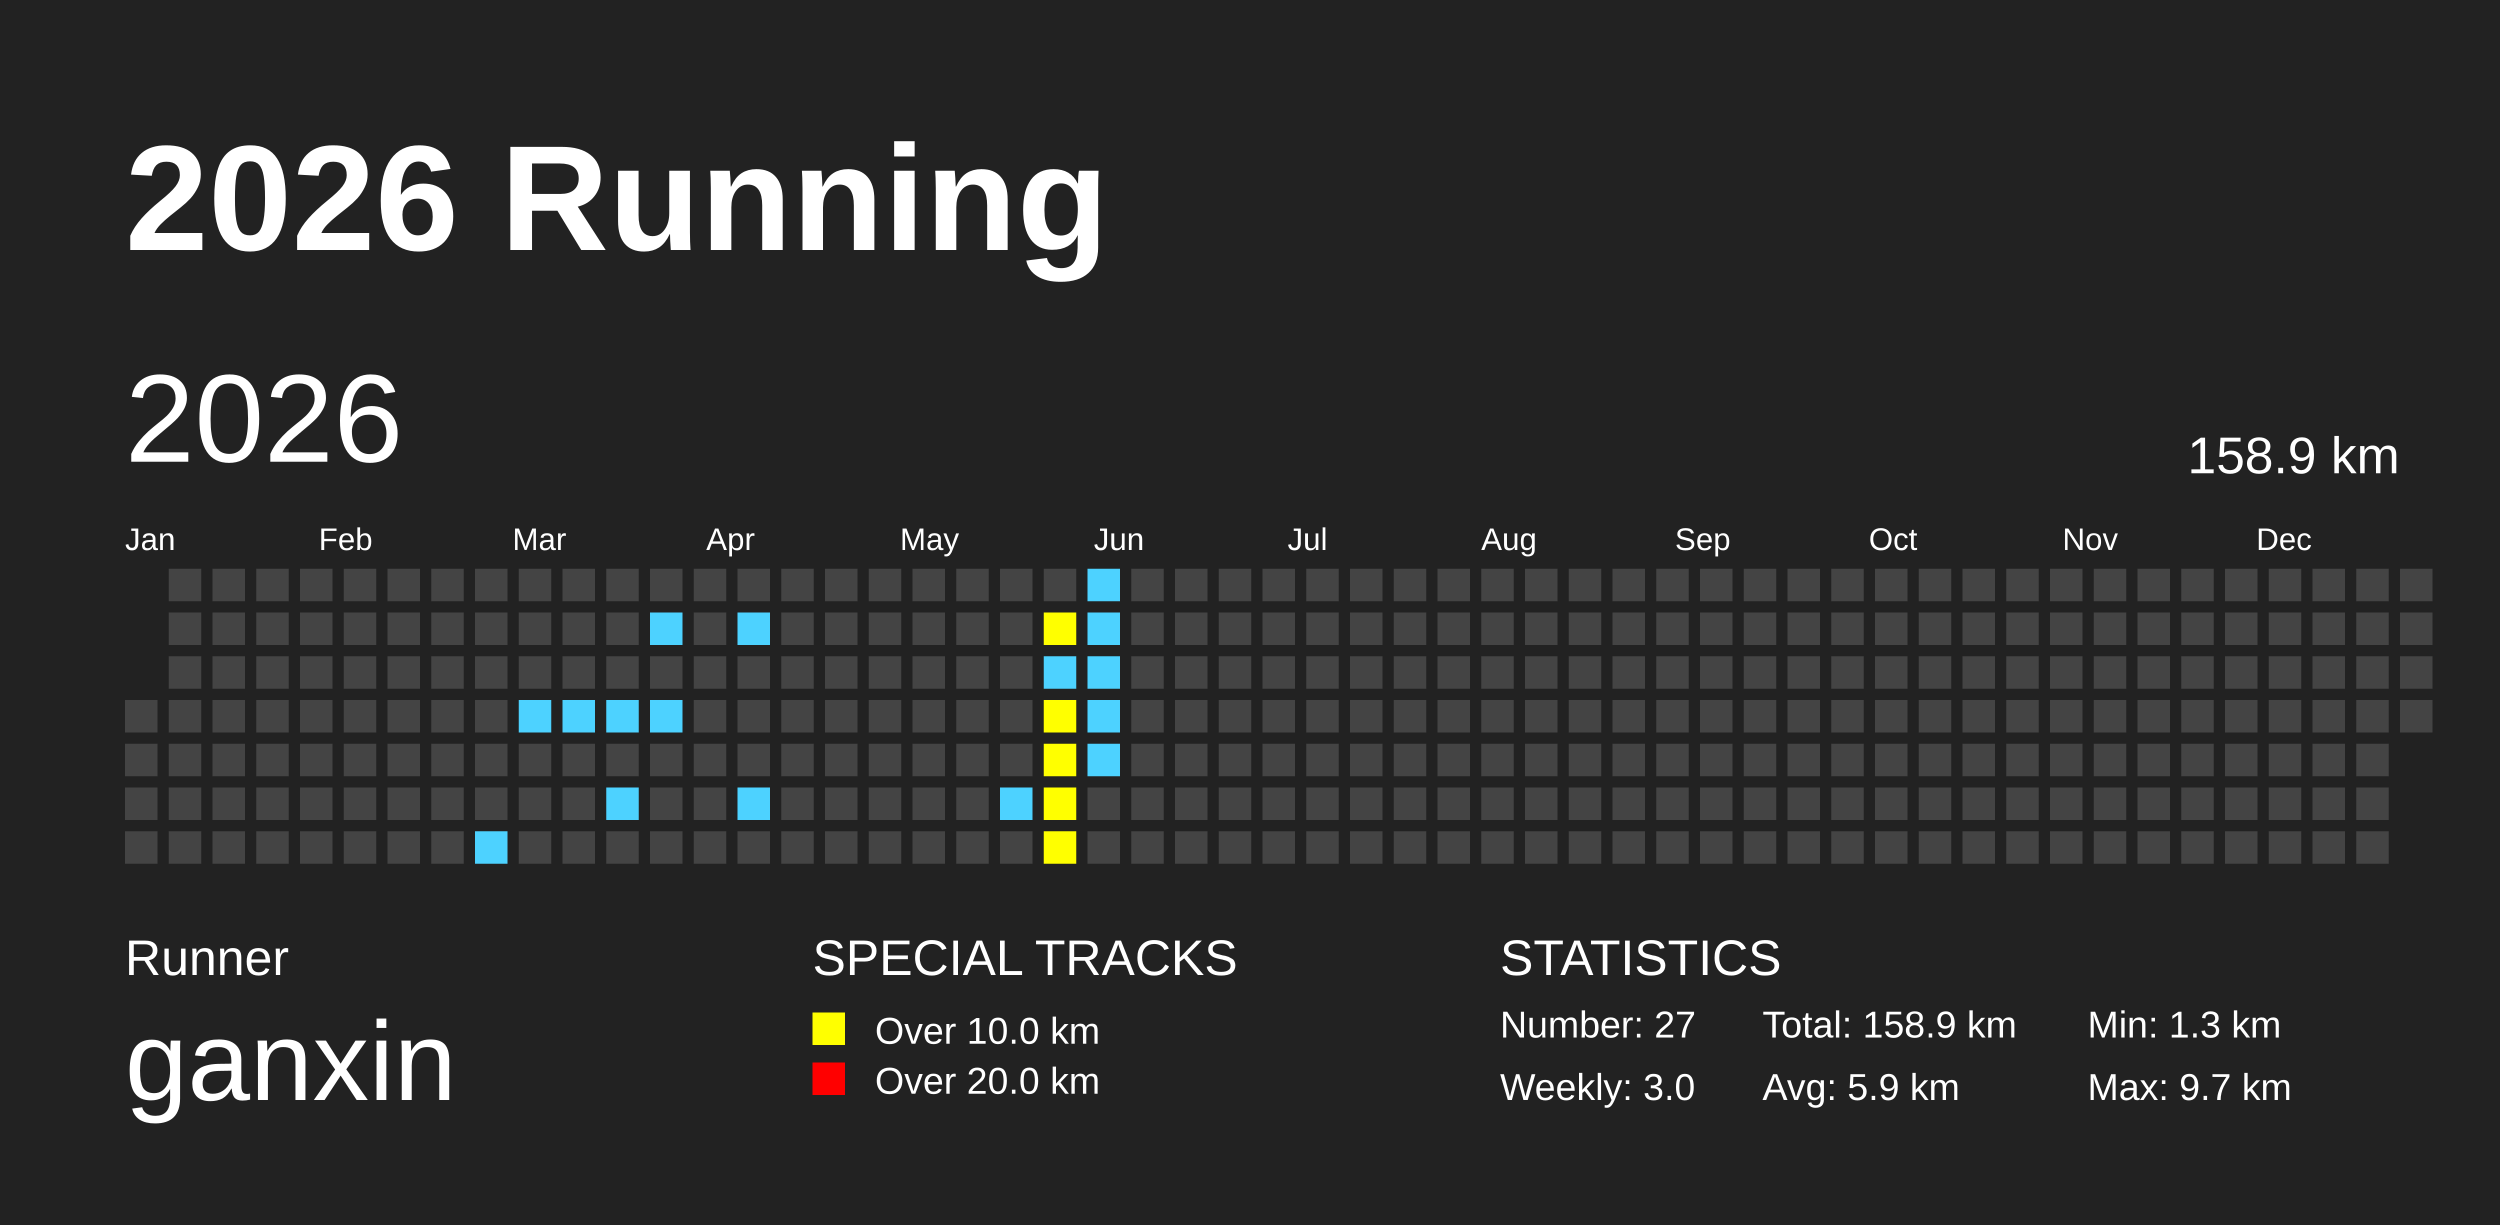
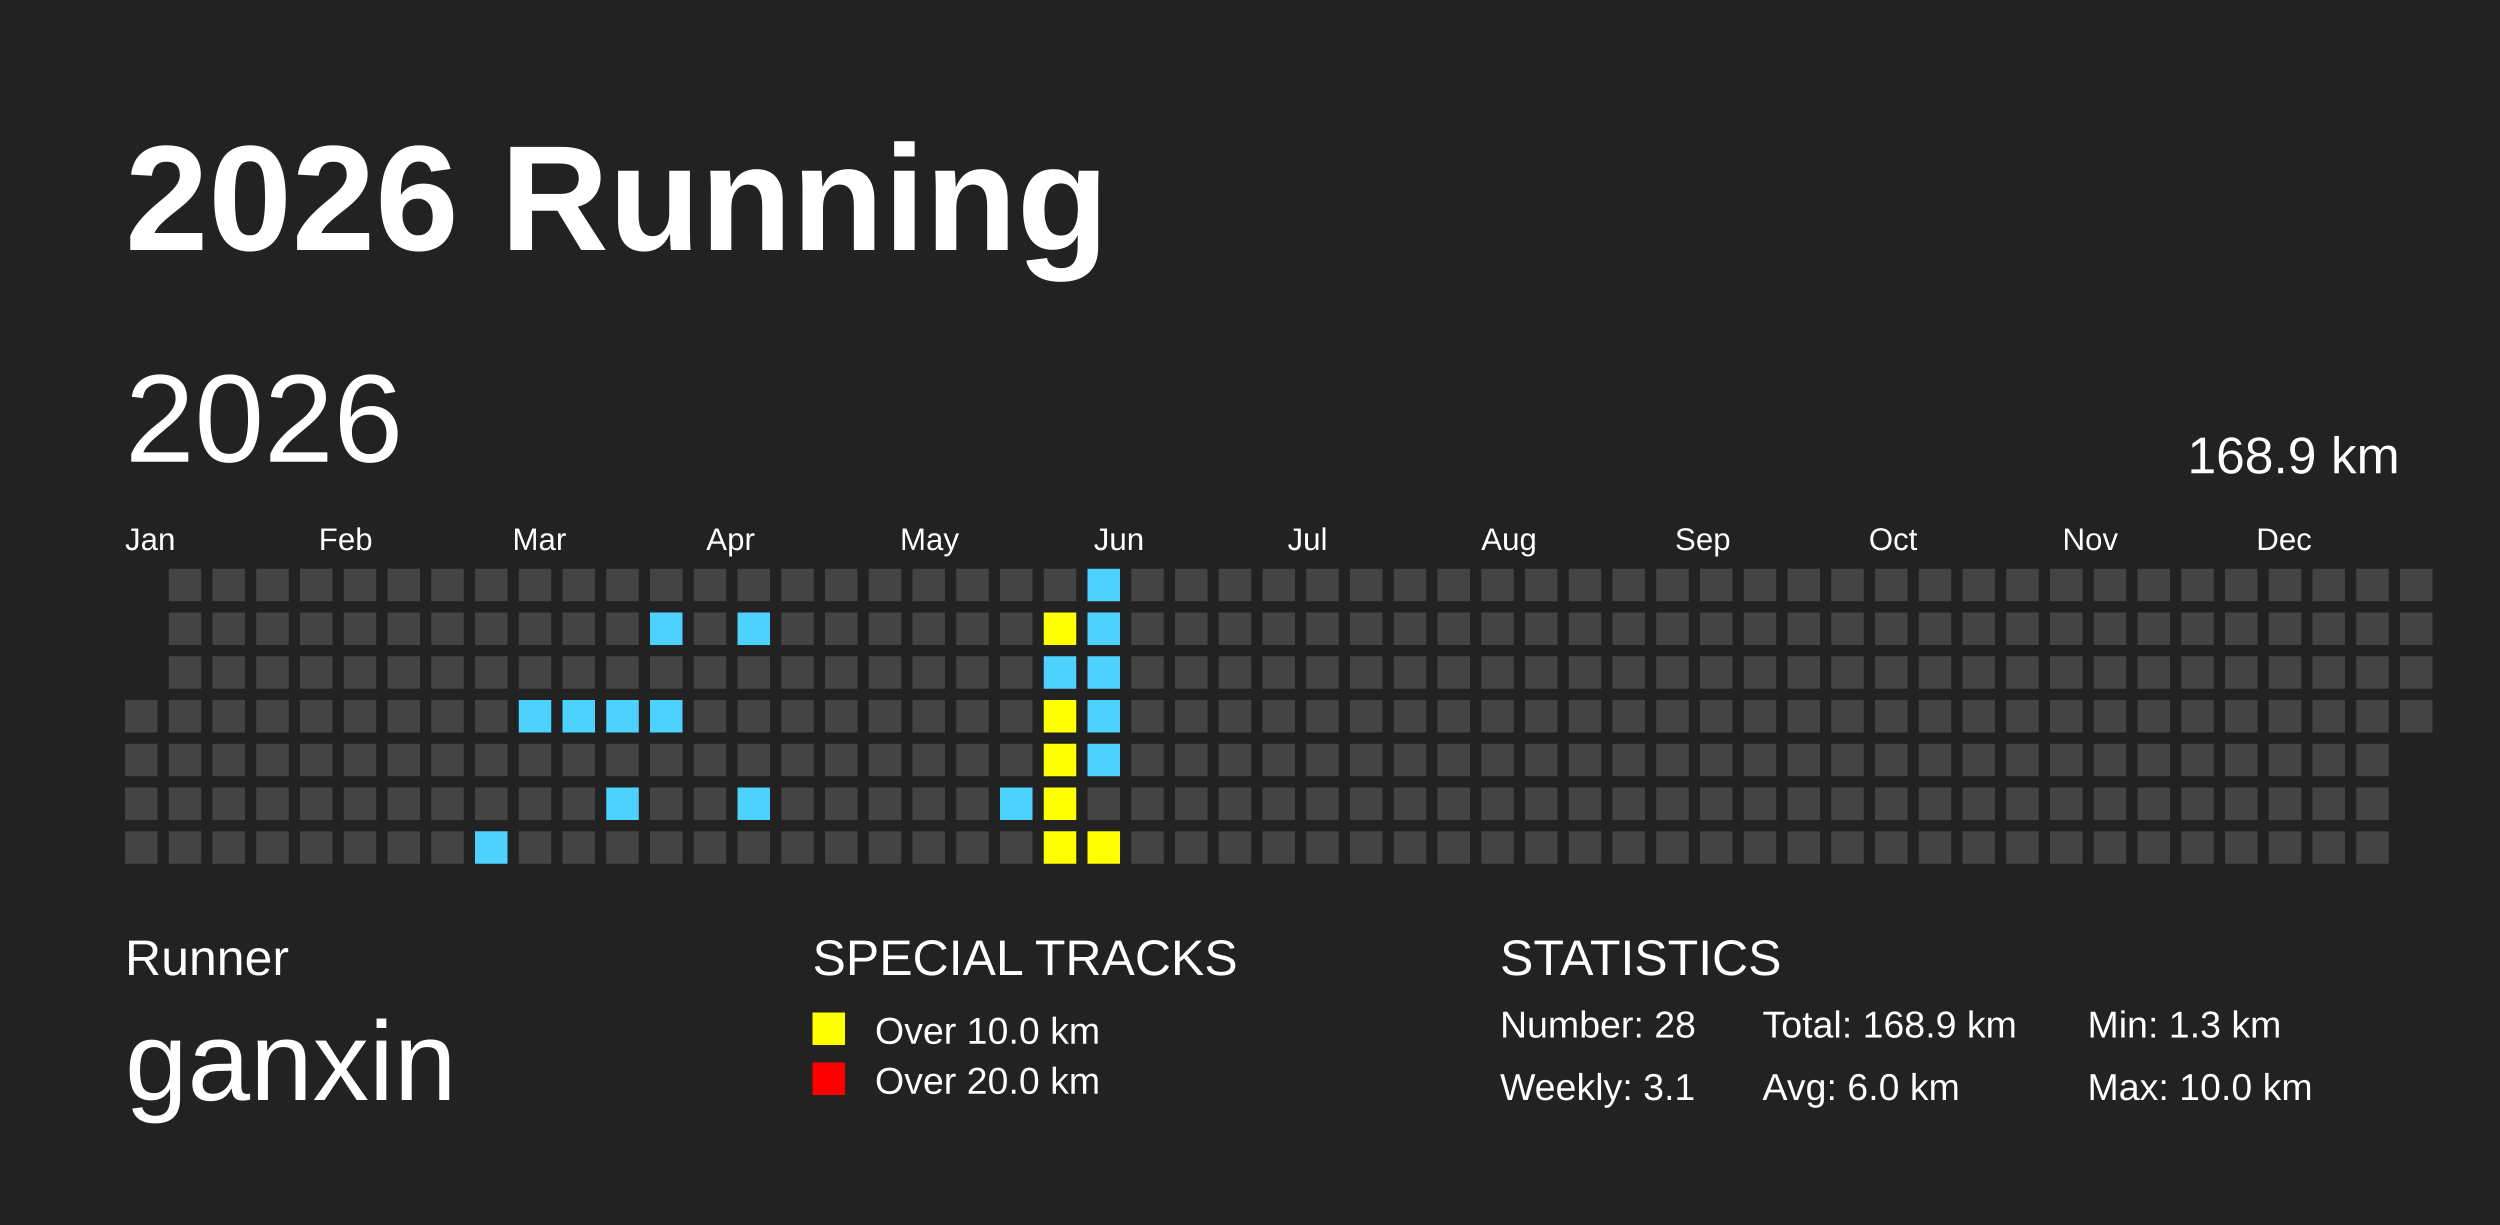
<svg xmlns="http://www.w3.org/2000/svg" baseProfile="full" height="98mm" version="1.1" viewBox="0,0,200,98" width="200mm">
  <defs>
    <pattern height="2" id="indoor-stripe" patternUnits="userSpaceOnUse" width="2">
      <line stroke="white" stroke-opacity="0.45" stroke-width="0.5" x1="0" x2="2" y1="2" y2="0" />
    </pattern>
  </defs>
  <rect fill="#222222" height="98" width="200" x="0" y="0" />
  <text fill="#FFFFFF" style="font-size:12px; font-family:Arial; font-weight:bold;" x="10" y="20">2026 Running</text>
  <text fill="#FFFFFF" style="font-size:4px; font-family:Arial" x="10" y="78">Runner</text>
  <text fill="#FFFFFF" style="font-size:9px; font-family:Arial" x="10" y="88">ganxin</text>
  <text fill="#FFFFFF" style="font-size:4px; font-family:Arial" x="65" y="78">SPECIAL TRACKS</text>
  <rect fill="yellow" height="2.6" width="2.6" x="65" y="81" />
  <text fill="#FFFFFF" style="font-size:3px; font-family:Arial" x="70" y="83.5">Over 10.0 km</text>
  <rect fill="red" height="2.6" width="2.6" x="65" y="85" />
  <text fill="#FFFFFF" style="font-size:3px; font-family:Arial" x="70" y="87.5">Over 20.0 km</text>
  <text fill="#FFFFFF" style="font-size:4px; font-family:Arial" x="120" y="78">STATISTICS</text>
-   <text fill="#FFFFFF" style="font-size:3px; font-family:Arial" x="120" y="83">Number: 27</text>
-   <text fill="#FFFFFF" style="font-size:3px; font-family:Arial" x="120" y="88">Weekly: 3.0</text>
-   <text fill="#FFFFFF" style="font-size:3px; font-family:Arial" x="141" y="83">Total: 158.9 km</text>
-   <text fill="#FFFFFF" style="font-size:3px; font-family:Arial" x="141" y="88">Avg: 5.9 km</text>
+   <text fill="#FFFFFF" style="font-size:3px; font-family:Arial" x="120" y="83">Number: 28</text>
+   <text fill="#FFFFFF" style="font-size:3px; font-family:Arial" x="120" y="88">Weekly: 3.1</text>
+   <text fill="#FFFFFF" style="font-size:3px; font-family:Arial" x="141" y="83">Total: 168.9 km</text>
+   <text fill="#FFFFFF" style="font-size:3px; font-family:Arial" x="141" y="88">Avg: 6.0 km</text>
  <text fill="#FFFFFF" style="font-size:3px; font-family:Arial" x="167" y="83">Min: 1.3 km</text>
-   <text fill="#FFFFFF" style="font-size:3px; font-family:Arial" x="167" y="88">Max: 9.7 km</text>
+   <text fill="#FFFFFF" style="font-size:3px; font-family:Arial" x="167" y="88">Max: 10.0 km</text>
  <text dominant-baseline="hanging" fill="#FFFFFF" style="font-size:10.0px; font-family:Arial;" x="10" y="30">2026</text>
-   <text dominant-baseline="hanging" fill="#FFFFFF" style="font-size:4.125px; font-family:Arial;" x="175" y="35">158.9 km</text>
+   <text dominant-baseline="hanging" fill="#FFFFFF" style="font-size:4.125px; font-family:Arial;" x="175" y="35">168.9 km</text>
  <text fill="#FFFFFF" style="font-size:2.5px; font-family:Arial" x="10.0" y="44">Jan</text>
  <text fill="#FFFFFF" style="font-size:2.5px; font-family:Arial" x="25.5" y="44">Feb</text>
  <text fill="#FFFFFF" style="font-size:2.5px; font-family:Arial" x="41.0" y="44">Mar</text>
  <text fill="#FFFFFF" style="font-size:2.5px; font-family:Arial" x="56.5" y="44">Apr</text>
  <text fill="#FFFFFF" style="font-size:2.5px; font-family:Arial" x="72.0" y="44">May</text>
  <text fill="#FFFFFF" style="font-size:2.5px; font-family:Arial" x="87.5" y="44">Jun</text>
  <text fill="#FFFFFF" style="font-size:2.5px; font-family:Arial" x="103.0" y="44">Jul</text>
  <text fill="#FFFFFF" style="font-size:2.5px; font-family:Arial" x="118.5" y="44">Aug</text>
  <text fill="#FFFFFF" style="font-size:2.5px; font-family:Arial" x="134.0" y="44">Sep</text>
  <text fill="#FFFFFF" style="font-size:2.5px; font-family:Arial" x="149.5" y="44">Oct</text>
  <text fill="#FFFFFF" style="font-size:2.5px; font-family:Arial" x="165.0" y="44">Nov</text>
  <text fill="#FFFFFF" style="font-size:2.5px; font-family:Arial" x="180.5" y="44">Dec</text>
  <rect fill="#444444" height="2.6" width="2.6" x="10.0" y="56.0" />
  <rect fill="#444444" height="2.6" width="2.6" x="10.0" y="59.5" />
  <rect fill="#444444" height="2.6" width="2.6" x="10.0" y="63.0" />
  <rect fill="#444444" height="2.6" width="2.6" x="10.0" y="66.5" />
  <rect fill="#444444" height="2.6" width="2.6" x="13.5" y="45.5" />
  <rect fill="#444444" height="2.6" width="2.6" x="13.5" y="49.0" />
  <rect fill="#444444" height="2.6" width="2.6" x="13.5" y="52.5" />
  <rect fill="#444444" height="2.6" width="2.6" x="13.5" y="56.0" />
  <rect fill="#444444" height="2.6" width="2.6" x="13.5" y="59.5" />
  <rect fill="#444444" height="2.6" width="2.6" x="13.5" y="63.0" />
  <rect fill="#444444" height="2.6" width="2.6" x="13.5" y="66.5" />
  <rect fill="#444444" height="2.6" width="2.6" x="17.0" y="45.5" />
  <rect fill="#444444" height="2.6" width="2.6" x="17.0" y="49.0" />
  <rect fill="#444444" height="2.6" width="2.6" x="17.0" y="52.5" />
  <rect fill="#444444" height="2.6" width="2.6" x="17.0" y="56.0" />
  <rect fill="#444444" height="2.6" width="2.6" x="17.0" y="59.5" />
  <rect fill="#444444" height="2.6" width="2.6" x="17.0" y="63.0" />
  <rect fill="#444444" height="2.6" width="2.6" x="17.0" y="66.5" />
  <rect fill="#444444" height="2.6" width="2.6" x="20.5" y="45.5" />
  <rect fill="#444444" height="2.6" width="2.6" x="20.5" y="49.0" />
  <rect fill="#444444" height="2.6" width="2.6" x="20.5" y="52.5" />
  <rect fill="#444444" height="2.6" width="2.6" x="20.5" y="56.0" />
  <rect fill="#444444" height="2.6" width="2.6" x="20.5" y="59.5" />
  <rect fill="#444444" height="2.6" width="2.6" x="20.5" y="63.0" />
  <rect fill="#444444" height="2.6" width="2.6" x="20.5" y="66.5" />
  <rect fill="#444444" height="2.6" width="2.6" x="24.0" y="45.5" />
  <rect fill="#444444" height="2.6" width="2.6" x="24.0" y="49.0" />
  <rect fill="#444444" height="2.6" width="2.6" x="24.0" y="52.5" />
  <rect fill="#444444" height="2.6" width="2.6" x="24.0" y="56.0" />
  <rect fill="#444444" height="2.6" width="2.6" x="24.0" y="59.5" />
  <rect fill="#444444" height="2.6" width="2.6" x="24.0" y="63.0" />
  <rect fill="#444444" height="2.6" width="2.6" x="24.0" y="66.5" />
  <rect fill="#444444" height="2.6" width="2.6" x="27.5" y="45.5" />
  <rect fill="#444444" height="2.6" width="2.6" x="27.5" y="49.0" />
  <rect fill="#444444" height="2.6" width="2.6" x="27.5" y="52.5" />
  <rect fill="#444444" height="2.6" width="2.6" x="27.5" y="56.0" />
  <rect fill="#444444" height="2.6" width="2.6" x="27.5" y="59.5" />
  <rect fill="#444444" height="2.6" width="2.6" x="27.5" y="63.0" />
  <rect fill="#444444" height="2.6" width="2.6" x="27.5" y="66.5" />
  <rect fill="#444444" height="2.6" width="2.6" x="31.0" y="45.5" />
  <rect fill="#444444" height="2.6" width="2.6" x="31.0" y="49.0" />
  <rect fill="#444444" height="2.6" width="2.6" x="31.0" y="52.5" />
  <rect fill="#444444" height="2.6" width="2.6" x="31.0" y="56.0" />
  <rect fill="#444444" height="2.6" width="2.6" x="31.0" y="59.5" />
  <rect fill="#444444" height="2.6" width="2.6" x="31.0" y="63.0" />
  <rect fill="#444444" height="2.6" width="2.6" x="31.0" y="66.5" />
  <rect fill="#444444" height="2.6" width="2.6" x="34.5" y="45.5" />
  <rect fill="#444444" height="2.6" width="2.6" x="34.5" y="49.0" />
  <rect fill="#444444" height="2.6" width="2.6" x="34.5" y="52.5" />
  <rect fill="#444444" height="2.6" width="2.6" x="34.5" y="56.0" />
  <rect fill="#444444" height="2.6" width="2.6" x="34.5" y="59.5" />
  <rect fill="#444444" height="2.6" width="2.6" x="34.5" y="63.0" />
  <rect fill="#444444" height="2.6" width="2.6" x="34.5" y="66.5" />
  <rect fill="#444444" height="2.6" width="2.6" x="38.0" y="45.5" />
  <rect fill="#444444" height="2.6" width="2.6" x="38.0" y="49.0" />
  <rect fill="#444444" height="2.6" width="2.6" x="38.0" y="52.5" />
  <rect fill="#444444" height="2.6" width="2.6" x="38.0" y="56.0" />
  <rect fill="#444444" height="2.6" width="2.6" x="38.0" y="59.5" />
  <rect fill="#444444" height="2.6" width="2.6" x="38.0" y="63.0" />
  <rect fill="#4DD2FF" height="2.6" width="2.6" x="38.0" y="66.5" />
  <rect fill="#444444" height="2.6" width="2.6" x="41.5" y="45.5" />
  <rect fill="#444444" height="2.6" width="2.6" x="41.5" y="49.0" />
  <rect fill="#444444" height="2.6" width="2.6" x="41.5" y="52.5" />
  <rect fill="#4DD2FF" height="2.6" width="2.6" x="41.5" y="56.0" />
  <rect fill="#444444" height="2.6" width="2.6" x="41.5" y="59.5" />
  <rect fill="#444444" height="2.6" width="2.6" x="41.5" y="63.0" />
  <rect fill="#444444" height="2.6" width="2.6" x="41.5" y="66.5" />
  <rect fill="#444444" height="2.6" width="2.6" x="45.0" y="45.5" />
  <rect fill="#444444" height="2.6" width="2.6" x="45.0" y="49.0" />
  <rect fill="#444444" height="2.6" width="2.6" x="45.0" y="52.5" />
  <rect fill="#4DD2FF" height="2.6" width="2.6" x="45.0" y="56.0" />
  <rect fill="#444444" height="2.6" width="2.6" x="45.0" y="59.5" />
  <rect fill="#444444" height="2.6" width="2.6" x="45.0" y="63.0" />
  <rect fill="#444444" height="2.6" width="2.6" x="45.0" y="66.5" />
  <rect fill="#444444" height="2.6" width="2.6" x="48.5" y="45.5" />
  <rect fill="#444444" height="2.6" width="2.6" x="48.5" y="49.0" />
  <rect fill="#444444" height="2.6" width="2.6" x="48.5" y="52.5" />
  <rect fill="#4DD2FF" height="2.6" width="2.6" x="48.5" y="56.0" />
  <rect fill="#444444" height="2.6" width="2.6" x="48.5" y="59.5" />
  <rect fill="#4DD2FF" height="2.6" width="2.6" x="48.5" y="63.0" />
  <rect fill="#444444" height="2.6" width="2.6" x="48.5" y="66.5" />
  <rect fill="#444444" height="2.6" width="2.6" x="52.0" y="45.5" />
  <rect fill="#4DD2FF" height="2.6" width="2.6" x="52.0" y="49.0" />
  <rect fill="#444444" height="2.6" width="2.6" x="52.0" y="52.5" />
  <rect fill="#4DD2FF" height="2.6" width="2.6" x="52.0" y="56.0" />
  <rect fill="#444444" height="2.6" width="2.6" x="52.0" y="59.5" />
  <rect fill="#444444" height="2.6" width="2.6" x="52.0" y="63.0" />
  <rect fill="#444444" height="2.6" width="2.6" x="52.0" y="66.5" />
  <rect fill="#444444" height="2.6" width="2.6" x="55.5" y="45.5" />
  <rect fill="#444444" height="2.6" width="2.6" x="55.5" y="49.0" />
  <rect fill="#444444" height="2.6" width="2.6" x="55.5" y="52.5" />
  <rect fill="#444444" height="2.6" width="2.6" x="55.5" y="56.0" />
  <rect fill="#444444" height="2.6" width="2.6" x="55.5" y="59.5" />
  <rect fill="#444444" height="2.6" width="2.6" x="55.5" y="63.0" />
  <rect fill="#444444" height="2.6" width="2.6" x="55.5" y="66.5" />
  <rect fill="#444444" height="2.6" width="2.6" x="59.0" y="45.5" />
  <rect fill="#4DD2FF" height="2.6" width="2.6" x="59.0" y="49.0" />
  <rect fill="#444444" height="2.6" width="2.6" x="59.0" y="52.5" />
  <rect fill="#444444" height="2.6" width="2.6" x="59.0" y="56.0" />
  <rect fill="#444444" height="2.6" width="2.6" x="59.0" y="59.5" />
  <rect fill="#4DD2FF" height="2.6" width="2.6" x="59.0" y="63.0" />
  <rect fill="#444444" height="2.6" width="2.6" x="59.0" y="66.5" />
  <rect fill="#444444" height="2.6" width="2.6" x="62.5" y="45.5" />
  <rect fill="#444444" height="2.6" width="2.6" x="62.5" y="49.0" />
  <rect fill="#444444" height="2.6" width="2.6" x="62.5" y="52.5" />
  <rect fill="#444444" height="2.6" width="2.6" x="62.5" y="56.0" />
  <rect fill="#444444" height="2.6" width="2.6" x="62.5" y="59.5" />
  <rect fill="#444444" height="2.6" width="2.6" x="62.5" y="63.0" />
  <rect fill="#444444" height="2.6" width="2.6" x="62.5" y="66.5" />
  <rect fill="#444444" height="2.6" width="2.6" x="66.0" y="45.5" />
  <rect fill="#444444" height="2.6" width="2.6" x="66.0" y="49.0" />
  <rect fill="#444444" height="2.6" width="2.6" x="66.0" y="52.5" />
  <rect fill="#444444" height="2.6" width="2.6" x="66.0" y="56.0" />
  <rect fill="#444444" height="2.6" width="2.6" x="66.0" y="59.5" />
  <rect fill="#444444" height="2.6" width="2.6" x="66.0" y="63.0" />
  <rect fill="#444444" height="2.6" width="2.6" x="66.0" y="66.5" />
  <rect fill="#444444" height="2.6" width="2.6" x="69.5" y="45.5" />
  <rect fill="#444444" height="2.6" width="2.6" x="69.5" y="49.0" />
  <rect fill="#444444" height="2.6" width="2.6" x="69.5" y="52.5" />
  <rect fill="#444444" height="2.6" width="2.6" x="69.5" y="56.0" />
  <rect fill="#444444" height="2.6" width="2.6" x="69.5" y="59.5" />
  <rect fill="#444444" height="2.6" width="2.6" x="69.5" y="63.0" />
  <rect fill="#444444" height="2.6" width="2.6" x="69.5" y="66.5" />
  <rect fill="#444444" height="2.6" width="2.6" x="73.0" y="45.5" />
  <rect fill="#444444" height="2.6" width="2.6" x="73.0" y="49.0" />
  <rect fill="#444444" height="2.6" width="2.6" x="73.0" y="52.5" />
  <rect fill="#444444" height="2.6" width="2.6" x="73.0" y="56.0" />
  <rect fill="#444444" height="2.6" width="2.6" x="73.0" y="59.5" />
  <rect fill="#444444" height="2.6" width="2.6" x="73.0" y="63.0" />
  <rect fill="#444444" height="2.6" width="2.6" x="73.0" y="66.5" />
  <rect fill="#444444" height="2.6" width="2.6" x="76.5" y="45.5" />
  <rect fill="#444444" height="2.6" width="2.6" x="76.5" y="49.0" />
  <rect fill="#444444" height="2.6" width="2.6" x="76.5" y="52.5" />
  <rect fill="#444444" height="2.6" width="2.6" x="76.5" y="56.0" />
  <rect fill="#444444" height="2.6" width="2.6" x="76.5" y="59.5" />
  <rect fill="#444444" height="2.6" width="2.6" x="76.5" y="63.0" />
  <rect fill="#444444" height="2.6" width="2.6" x="76.5" y="66.5" />
  <rect fill="#444444" height="2.6" width="2.6" x="80.0" y="45.5" />
  <rect fill="#444444" height="2.6" width="2.6" x="80.0" y="49.0" />
  <rect fill="#444444" height="2.6" width="2.6" x="80.0" y="52.5" />
  <rect fill="#444444" height="2.6" width="2.6" x="80.0" y="56.0" />
  <rect fill="#444444" height="2.6" width="2.6" x="80.0" y="59.5" />
  <rect fill="#4DD2FF" height="2.6" width="2.6" x="80.0" y="63.0" />
  <rect fill="#444444" height="2.6" width="2.6" x="80.0" y="66.5" />
  <rect fill="#444444" height="2.6" width="2.6" x="83.5" y="45.5" />
  <rect fill="yellow" height="2.6" width="2.6" x="83.5" y="49.0" />
  <rect fill="#4DD2FF" height="2.6" width="2.6" x="83.5" y="52.5" />
  <rect fill="yellow" height="2.6" width="2.6" x="83.5" y="56.0" />
  <rect fill="yellow" height="2.6" width="2.6" x="83.5" y="59.5" />
  <rect fill="yellow" height="2.6" width="2.6" x="83.5" y="63.0" />
  <rect fill="yellow" height="2.6" width="2.6" x="83.5" y="66.5" />
  <rect fill="#4DD2FF" height="2.6" width="2.6" x="87.0" y="45.5" />
  <rect fill="#4DD2FF" height="2.6" width="2.6" x="87.0" y="49.0" />
  <rect fill="#4DD2FF" height="2.6" width="2.6" x="87.0" y="52.5" />
  <rect fill="#4DD2FF" height="2.6" width="2.6" x="87.0" y="56.0" />
  <rect fill="#4DD2FF" height="2.6" width="2.6" x="87.0" y="59.5" />
  <rect fill="#444444" height="2.6" width="2.6" x="87.0" y="63.0" />
-   <rect fill="#444444" height="2.6" width="2.6" x="87.0" y="66.5" />
+   <rect fill="yellow" height="2.6" width="2.6" x="87.0" y="66.5" />
  <rect fill="#444444" height="2.6" width="2.6" x="90.5" y="45.5" />
  <rect fill="#444444" height="2.6" width="2.6" x="90.5" y="49.0" />
  <rect fill="#444444" height="2.6" width="2.6" x="90.5" y="52.5" />
  <rect fill="#444444" height="2.6" width="2.6" x="90.5" y="56.0" />
  <rect fill="#444444" height="2.6" width="2.6" x="90.5" y="59.5" />
  <rect fill="#444444" height="2.6" width="2.6" x="90.5" y="63.0" />
  <rect fill="#444444" height="2.6" width="2.6" x="90.5" y="66.5" />
  <rect fill="#444444" height="2.6" width="2.6" x="94.0" y="45.5" />
  <rect fill="#444444" height="2.6" width="2.6" x="94.0" y="49.0" />
  <rect fill="#444444" height="2.6" width="2.6" x="94.0" y="52.5" />
  <rect fill="#444444" height="2.6" width="2.6" x="94.0" y="56.0" />
  <rect fill="#444444" height="2.6" width="2.6" x="94.0" y="59.5" />
  <rect fill="#444444" height="2.6" width="2.6" x="94.0" y="63.0" />
  <rect fill="#444444" height="2.6" width="2.6" x="94.0" y="66.5" />
  <rect fill="#444444" height="2.6" width="2.6" x="97.5" y="45.5" />
  <rect fill="#444444" height="2.6" width="2.6" x="97.5" y="49.0" />
  <rect fill="#444444" height="2.6" width="2.6" x="97.5" y="52.5" />
  <rect fill="#444444" height="2.6" width="2.6" x="97.5" y="56.0" />
  <rect fill="#444444" height="2.6" width="2.6" x="97.5" y="59.5" />
  <rect fill="#444444" height="2.6" width="2.6" x="97.5" y="63.0" />
  <rect fill="#444444" height="2.6" width="2.6" x="97.5" y="66.5" />
  <rect fill="#444444" height="2.6" width="2.6" x="101.0" y="45.5" />
  <rect fill="#444444" height="2.6" width="2.6" x="101.0" y="49.0" />
  <rect fill="#444444" height="2.6" width="2.6" x="101.0" y="52.5" />
  <rect fill="#444444" height="2.6" width="2.6" x="101.0" y="56.0" />
  <rect fill="#444444" height="2.6" width="2.6" x="101.0" y="59.5" />
  <rect fill="#444444" height="2.6" width="2.6" x="101.0" y="63.0" />
  <rect fill="#444444" height="2.6" width="2.6" x="101.0" y="66.5" />
  <rect fill="#444444" height="2.6" width="2.6" x="104.5" y="45.5" />
  <rect fill="#444444" height="2.6" width="2.6" x="104.5" y="49.0" />
  <rect fill="#444444" height="2.6" width="2.6" x="104.5" y="52.5" />
  <rect fill="#444444" height="2.6" width="2.6" x="104.5" y="56.0" />
  <rect fill="#444444" height="2.6" width="2.6" x="104.5" y="59.5" />
  <rect fill="#444444" height="2.6" width="2.6" x="104.5" y="63.0" />
  <rect fill="#444444" height="2.6" width="2.6" x="104.5" y="66.5" />
  <rect fill="#444444" height="2.6" width="2.6" x="108.0" y="45.5" />
  <rect fill="#444444" height="2.6" width="2.6" x="108.0" y="49.0" />
  <rect fill="#444444" height="2.6" width="2.6" x="108.0" y="52.5" />
  <rect fill="#444444" height="2.6" width="2.6" x="108.0" y="56.0" />
  <rect fill="#444444" height="2.6" width="2.6" x="108.0" y="59.5" />
  <rect fill="#444444" height="2.6" width="2.6" x="108.0" y="63.0" />
  <rect fill="#444444" height="2.6" width="2.6" x="108.0" y="66.5" />
  <rect fill="#444444" height="2.6" width="2.6" x="111.5" y="45.5" />
  <rect fill="#444444" height="2.6" width="2.6" x="111.5" y="49.0" />
  <rect fill="#444444" height="2.6" width="2.6" x="111.5" y="52.5" />
  <rect fill="#444444" height="2.6" width="2.6" x="111.5" y="56.0" />
  <rect fill="#444444" height="2.6" width="2.6" x="111.5" y="59.5" />
  <rect fill="#444444" height="2.6" width="2.6" x="111.5" y="63.0" />
  <rect fill="#444444" height="2.6" width="2.6" x="111.5" y="66.5" />
  <rect fill="#444444" height="2.6" width="2.6" x="115.0" y="45.5" />
  <rect fill="#444444" height="2.6" width="2.6" x="115.0" y="49.0" />
  <rect fill="#444444" height="2.6" width="2.6" x="115.0" y="52.5" />
  <rect fill="#444444" height="2.6" width="2.6" x="115.0" y="56.0" />
  <rect fill="#444444" height="2.6" width="2.6" x="115.0" y="59.5" />
  <rect fill="#444444" height="2.6" width="2.6" x="115.0" y="63.0" />
  <rect fill="#444444" height="2.6" width="2.6" x="115.0" y="66.5" />
  <rect fill="#444444" height="2.6" width="2.6" x="118.5" y="45.5" />
  <rect fill="#444444" height="2.6" width="2.6" x="118.5" y="49.0" />
  <rect fill="#444444" height="2.6" width="2.6" x="118.5" y="52.5" />
  <rect fill="#444444" height="2.6" width="2.6" x="118.5" y="56.0" />
  <rect fill="#444444" height="2.6" width="2.6" x="118.5" y="59.5" />
  <rect fill="#444444" height="2.6" width="2.6" x="118.5" y="63.0" />
  <rect fill="#444444" height="2.6" width="2.6" x="118.5" y="66.5" />
  <rect fill="#444444" height="2.6" width="2.6" x="122.0" y="45.5" />
  <rect fill="#444444" height="2.6" width="2.6" x="122.0" y="49.0" />
  <rect fill="#444444" height="2.6" width="2.6" x="122.0" y="52.5" />
  <rect fill="#444444" height="2.6" width="2.6" x="122.0" y="56.0" />
  <rect fill="#444444" height="2.6" width="2.6" x="122.0" y="59.5" />
  <rect fill="#444444" height="2.6" width="2.6" x="122.0" y="63.0" />
  <rect fill="#444444" height="2.6" width="2.6" x="122.0" y="66.5" />
  <rect fill="#444444" height="2.6" width="2.6" x="125.5" y="45.5" />
  <rect fill="#444444" height="2.6" width="2.6" x="125.5" y="49.0" />
  <rect fill="#444444" height="2.6" width="2.6" x="125.5" y="52.5" />
  <rect fill="#444444" height="2.6" width="2.6" x="125.5" y="56.0" />
  <rect fill="#444444" height="2.6" width="2.6" x="125.5" y="59.5" />
  <rect fill="#444444" height="2.6" width="2.6" x="125.5" y="63.0" />
  <rect fill="#444444" height="2.6" width="2.6" x="125.5" y="66.5" />
  <rect fill="#444444" height="2.6" width="2.6" x="129.0" y="45.5" />
  <rect fill="#444444" height="2.6" width="2.6" x="129.0" y="49.0" />
  <rect fill="#444444" height="2.6" width="2.6" x="129.0" y="52.5" />
  <rect fill="#444444" height="2.6" width="2.6" x="129.0" y="56.0" />
  <rect fill="#444444" height="2.6" width="2.6" x="129.0" y="59.5" />
  <rect fill="#444444" height="2.6" width="2.6" x="129.0" y="63.0" />
  <rect fill="#444444" height="2.6" width="2.6" x="129.0" y="66.5" />
  <rect fill="#444444" height="2.6" width="2.6" x="132.5" y="45.5" />
  <rect fill="#444444" height="2.6" width="2.6" x="132.5" y="49.0" />
  <rect fill="#444444" height="2.6" width="2.6" x="132.5" y="52.5" />
  <rect fill="#444444" height="2.6" width="2.6" x="132.5" y="56.0" />
  <rect fill="#444444" height="2.6" width="2.6" x="132.5" y="59.5" />
  <rect fill="#444444" height="2.6" width="2.6" x="132.5" y="63.0" />
  <rect fill="#444444" height="2.6" width="2.6" x="132.5" y="66.5" />
  <rect fill="#444444" height="2.6" width="2.6" x="136.0" y="45.5" />
  <rect fill="#444444" height="2.6" width="2.6" x="136.0" y="49.0" />
  <rect fill="#444444" height="2.6" width="2.6" x="136.0" y="52.5" />
  <rect fill="#444444" height="2.6" width="2.6" x="136.0" y="56.0" />
  <rect fill="#444444" height="2.6" width="2.6" x="136.0" y="59.5" />
  <rect fill="#444444" height="2.6" width="2.6" x="136.0" y="63.0" />
  <rect fill="#444444" height="2.6" width="2.6" x="136.0" y="66.5" />
  <rect fill="#444444" height="2.6" width="2.6" x="139.5" y="45.5" />
  <rect fill="#444444" height="2.6" width="2.6" x="139.5" y="49.0" />
  <rect fill="#444444" height="2.6" width="2.6" x="139.5" y="52.5" />
  <rect fill="#444444" height="2.6" width="2.6" x="139.5" y="56.0" />
  <rect fill="#444444" height="2.6" width="2.6" x="139.5" y="59.5" />
  <rect fill="#444444" height="2.6" width="2.6" x="139.5" y="63.0" />
  <rect fill="#444444" height="2.6" width="2.6" x="139.5" y="66.5" />
  <rect fill="#444444" height="2.6" width="2.6" x="143.0" y="45.5" />
  <rect fill="#444444" height="2.6" width="2.6" x="143.0" y="49.0" />
  <rect fill="#444444" height="2.6" width="2.6" x="143.0" y="52.5" />
  <rect fill="#444444" height="2.6" width="2.6" x="143.0" y="56.0" />
  <rect fill="#444444" height="2.6" width="2.6" x="143.0" y="59.5" />
  <rect fill="#444444" height="2.6" width="2.6" x="143.0" y="63.0" />
  <rect fill="#444444" height="2.6" width="2.6" x="143.0" y="66.5" />
  <rect fill="#444444" height="2.6" width="2.6" x="146.5" y="45.5" />
  <rect fill="#444444" height="2.6" width="2.6" x="146.5" y="49.0" />
  <rect fill="#444444" height="2.6" width="2.6" x="146.5" y="52.5" />
  <rect fill="#444444" height="2.6" width="2.6" x="146.5" y="56.0" />
  <rect fill="#444444" height="2.6" width="2.6" x="146.5" y="59.5" />
  <rect fill="#444444" height="2.6" width="2.6" x="146.5" y="63.0" />
  <rect fill="#444444" height="2.6" width="2.6" x="146.5" y="66.5" />
  <rect fill="#444444" height="2.6" width="2.6" x="150.0" y="45.5" />
  <rect fill="#444444" height="2.6" width="2.6" x="150.0" y="49.0" />
  <rect fill="#444444" height="2.6" width="2.6" x="150.0" y="52.5" />
  <rect fill="#444444" height="2.6" width="2.6" x="150.0" y="56.0" />
  <rect fill="#444444" height="2.6" width="2.6" x="150.0" y="59.5" />
  <rect fill="#444444" height="2.6" width="2.6" x="150.0" y="63.0" />
  <rect fill="#444444" height="2.6" width="2.6" x="150.0" y="66.5" />
  <rect fill="#444444" height="2.6" width="2.6" x="153.5" y="45.5" />
  <rect fill="#444444" height="2.6" width="2.6" x="153.5" y="49.0" />
  <rect fill="#444444" height="2.6" width="2.6" x="153.5" y="52.5" />
  <rect fill="#444444" height="2.6" width="2.6" x="153.5" y="56.0" />
  <rect fill="#444444" height="2.6" width="2.6" x="153.5" y="59.5" />
  <rect fill="#444444" height="2.6" width="2.6" x="153.5" y="63.0" />
  <rect fill="#444444" height="2.6" width="2.6" x="153.5" y="66.5" />
  <rect fill="#444444" height="2.6" width="2.6" x="157.0" y="45.5" />
  <rect fill="#444444" height="2.6" width="2.6" x="157.0" y="49.0" />
  <rect fill="#444444" height="2.6" width="2.6" x="157.0" y="52.5" />
  <rect fill="#444444" height="2.6" width="2.6" x="157.0" y="56.0" />
  <rect fill="#444444" height="2.6" width="2.6" x="157.0" y="59.5" />
  <rect fill="#444444" height="2.6" width="2.6" x="157.0" y="63.0" />
  <rect fill="#444444" height="2.6" width="2.6" x="157.0" y="66.5" />
  <rect fill="#444444" height="2.6" width="2.6" x="160.5" y="45.5" />
  <rect fill="#444444" height="2.6" width="2.6" x="160.5" y="49.0" />
  <rect fill="#444444" height="2.6" width="2.6" x="160.5" y="52.5" />
  <rect fill="#444444" height="2.6" width="2.6" x="160.5" y="56.0" />
  <rect fill="#444444" height="2.6" width="2.6" x="160.5" y="59.5" />
  <rect fill="#444444" height="2.6" width="2.6" x="160.5" y="63.0" />
  <rect fill="#444444" height="2.6" width="2.6" x="160.5" y="66.5" />
  <rect fill="#444444" height="2.6" width="2.6" x="164.0" y="45.5" />
  <rect fill="#444444" height="2.6" width="2.6" x="164.0" y="49.0" />
  <rect fill="#444444" height="2.6" width="2.6" x="164.0" y="52.5" />
  <rect fill="#444444" height="2.6" width="2.6" x="164.0" y="56.0" />
  <rect fill="#444444" height="2.6" width="2.6" x="164.0" y="59.5" />
  <rect fill="#444444" height="2.6" width="2.6" x="164.0" y="63.0" />
  <rect fill="#444444" height="2.6" width="2.6" x="164.0" y="66.5" />
  <rect fill="#444444" height="2.6" width="2.6" x="167.5" y="45.5" />
  <rect fill="#444444" height="2.6" width="2.6" x="167.5" y="49.0" />
  <rect fill="#444444" height="2.6" width="2.6" x="167.5" y="52.5" />
  <rect fill="#444444" height="2.6" width="2.6" x="167.5" y="56.0" />
  <rect fill="#444444" height="2.6" width="2.6" x="167.5" y="59.5" />
  <rect fill="#444444" height="2.6" width="2.6" x="167.5" y="63.0" />
  <rect fill="#444444" height="2.6" width="2.6" x="167.5" y="66.5" />
  <rect fill="#444444" height="2.6" width="2.6" x="171.0" y="45.5" />
  <rect fill="#444444" height="2.6" width="2.6" x="171.0" y="49.0" />
  <rect fill="#444444" height="2.6" width="2.6" x="171.0" y="52.5" />
  <rect fill="#444444" height="2.6" width="2.6" x="171.0" y="56.0" />
  <rect fill="#444444" height="2.6" width="2.6" x="171.0" y="59.5" />
  <rect fill="#444444" height="2.6" width="2.6" x="171.0" y="63.0" />
  <rect fill="#444444" height="2.6" width="2.6" x="171.0" y="66.5" />
  <rect fill="#444444" height="2.6" width="2.6" x="174.5" y="45.5" />
  <rect fill="#444444" height="2.6" width="2.6" x="174.5" y="49.0" />
  <rect fill="#444444" height="2.6" width="2.6" x="174.5" y="52.5" />
  <rect fill="#444444" height="2.6" width="2.6" x="174.5" y="56.0" />
  <rect fill="#444444" height="2.6" width="2.6" x="174.5" y="59.5" />
  <rect fill="#444444" height="2.6" width="2.6" x="174.5" y="63.0" />
  <rect fill="#444444" height="2.6" width="2.6" x="174.5" y="66.5" />
  <rect fill="#444444" height="2.6" width="2.6" x="178.0" y="45.5" />
  <rect fill="#444444" height="2.6" width="2.6" x="178.0" y="49.0" />
  <rect fill="#444444" height="2.6" width="2.6" x="178.0" y="52.5" />
  <rect fill="#444444" height="2.6" width="2.6" x="178.0" y="56.0" />
  <rect fill="#444444" height="2.6" width="2.6" x="178.0" y="59.5" />
  <rect fill="#444444" height="2.6" width="2.6" x="178.0" y="63.0" />
  <rect fill="#444444" height="2.6" width="2.6" x="178.0" y="66.5" />
  <rect fill="#444444" height="2.6" width="2.6" x="181.5" y="45.5" />
  <rect fill="#444444" height="2.6" width="2.6" x="181.5" y="49.0" />
  <rect fill="#444444" height="2.6" width="2.6" x="181.5" y="52.5" />
  <rect fill="#444444" height="2.6" width="2.6" x="181.5" y="56.0" />
  <rect fill="#444444" height="2.6" width="2.6" x="181.5" y="59.5" />
  <rect fill="#444444" height="2.6" width="2.6" x="181.5" y="63.0" />
  <rect fill="#444444" height="2.6" width="2.6" x="181.5" y="66.5" />
  <rect fill="#444444" height="2.6" width="2.6" x="185.0" y="45.5" />
  <rect fill="#444444" height="2.6" width="2.6" x="185.0" y="49.0" />
  <rect fill="#444444" height="2.6" width="2.6" x="185.0" y="52.5" />
  <rect fill="#444444" height="2.6" width="2.6" x="185.0" y="56.0" />
  <rect fill="#444444" height="2.6" width="2.6" x="185.0" y="59.5" />
  <rect fill="#444444" height="2.6" width="2.6" x="185.0" y="63.0" />
  <rect fill="#444444" height="2.6" width="2.6" x="185.0" y="66.5" />
  <rect fill="#444444" height="2.6" width="2.6" x="188.5" y="45.5" />
  <rect fill="#444444" height="2.6" width="2.6" x="188.5" y="49.0" />
  <rect fill="#444444" height="2.6" width="2.6" x="188.5" y="52.5" />
  <rect fill="#444444" height="2.6" width="2.6" x="188.5" y="56.0" />
  <rect fill="#444444" height="2.6" width="2.6" x="188.5" y="59.5" />
  <rect fill="#444444" height="2.6" width="2.6" x="188.5" y="63.0" />
  <rect fill="#444444" height="2.6" width="2.6" x="188.5" y="66.5" />
  <rect fill="#444444" height="2.6" width="2.6" x="192.0" y="45.5" />
  <rect fill="#444444" height="2.6" width="2.6" x="192.0" y="49.0" />
  <rect fill="#444444" height="2.6" width="2.6" x="192.0" y="52.5" />
  <rect fill="#444444" height="2.6" width="2.6" x="192.0" y="56.0" />
</svg>
